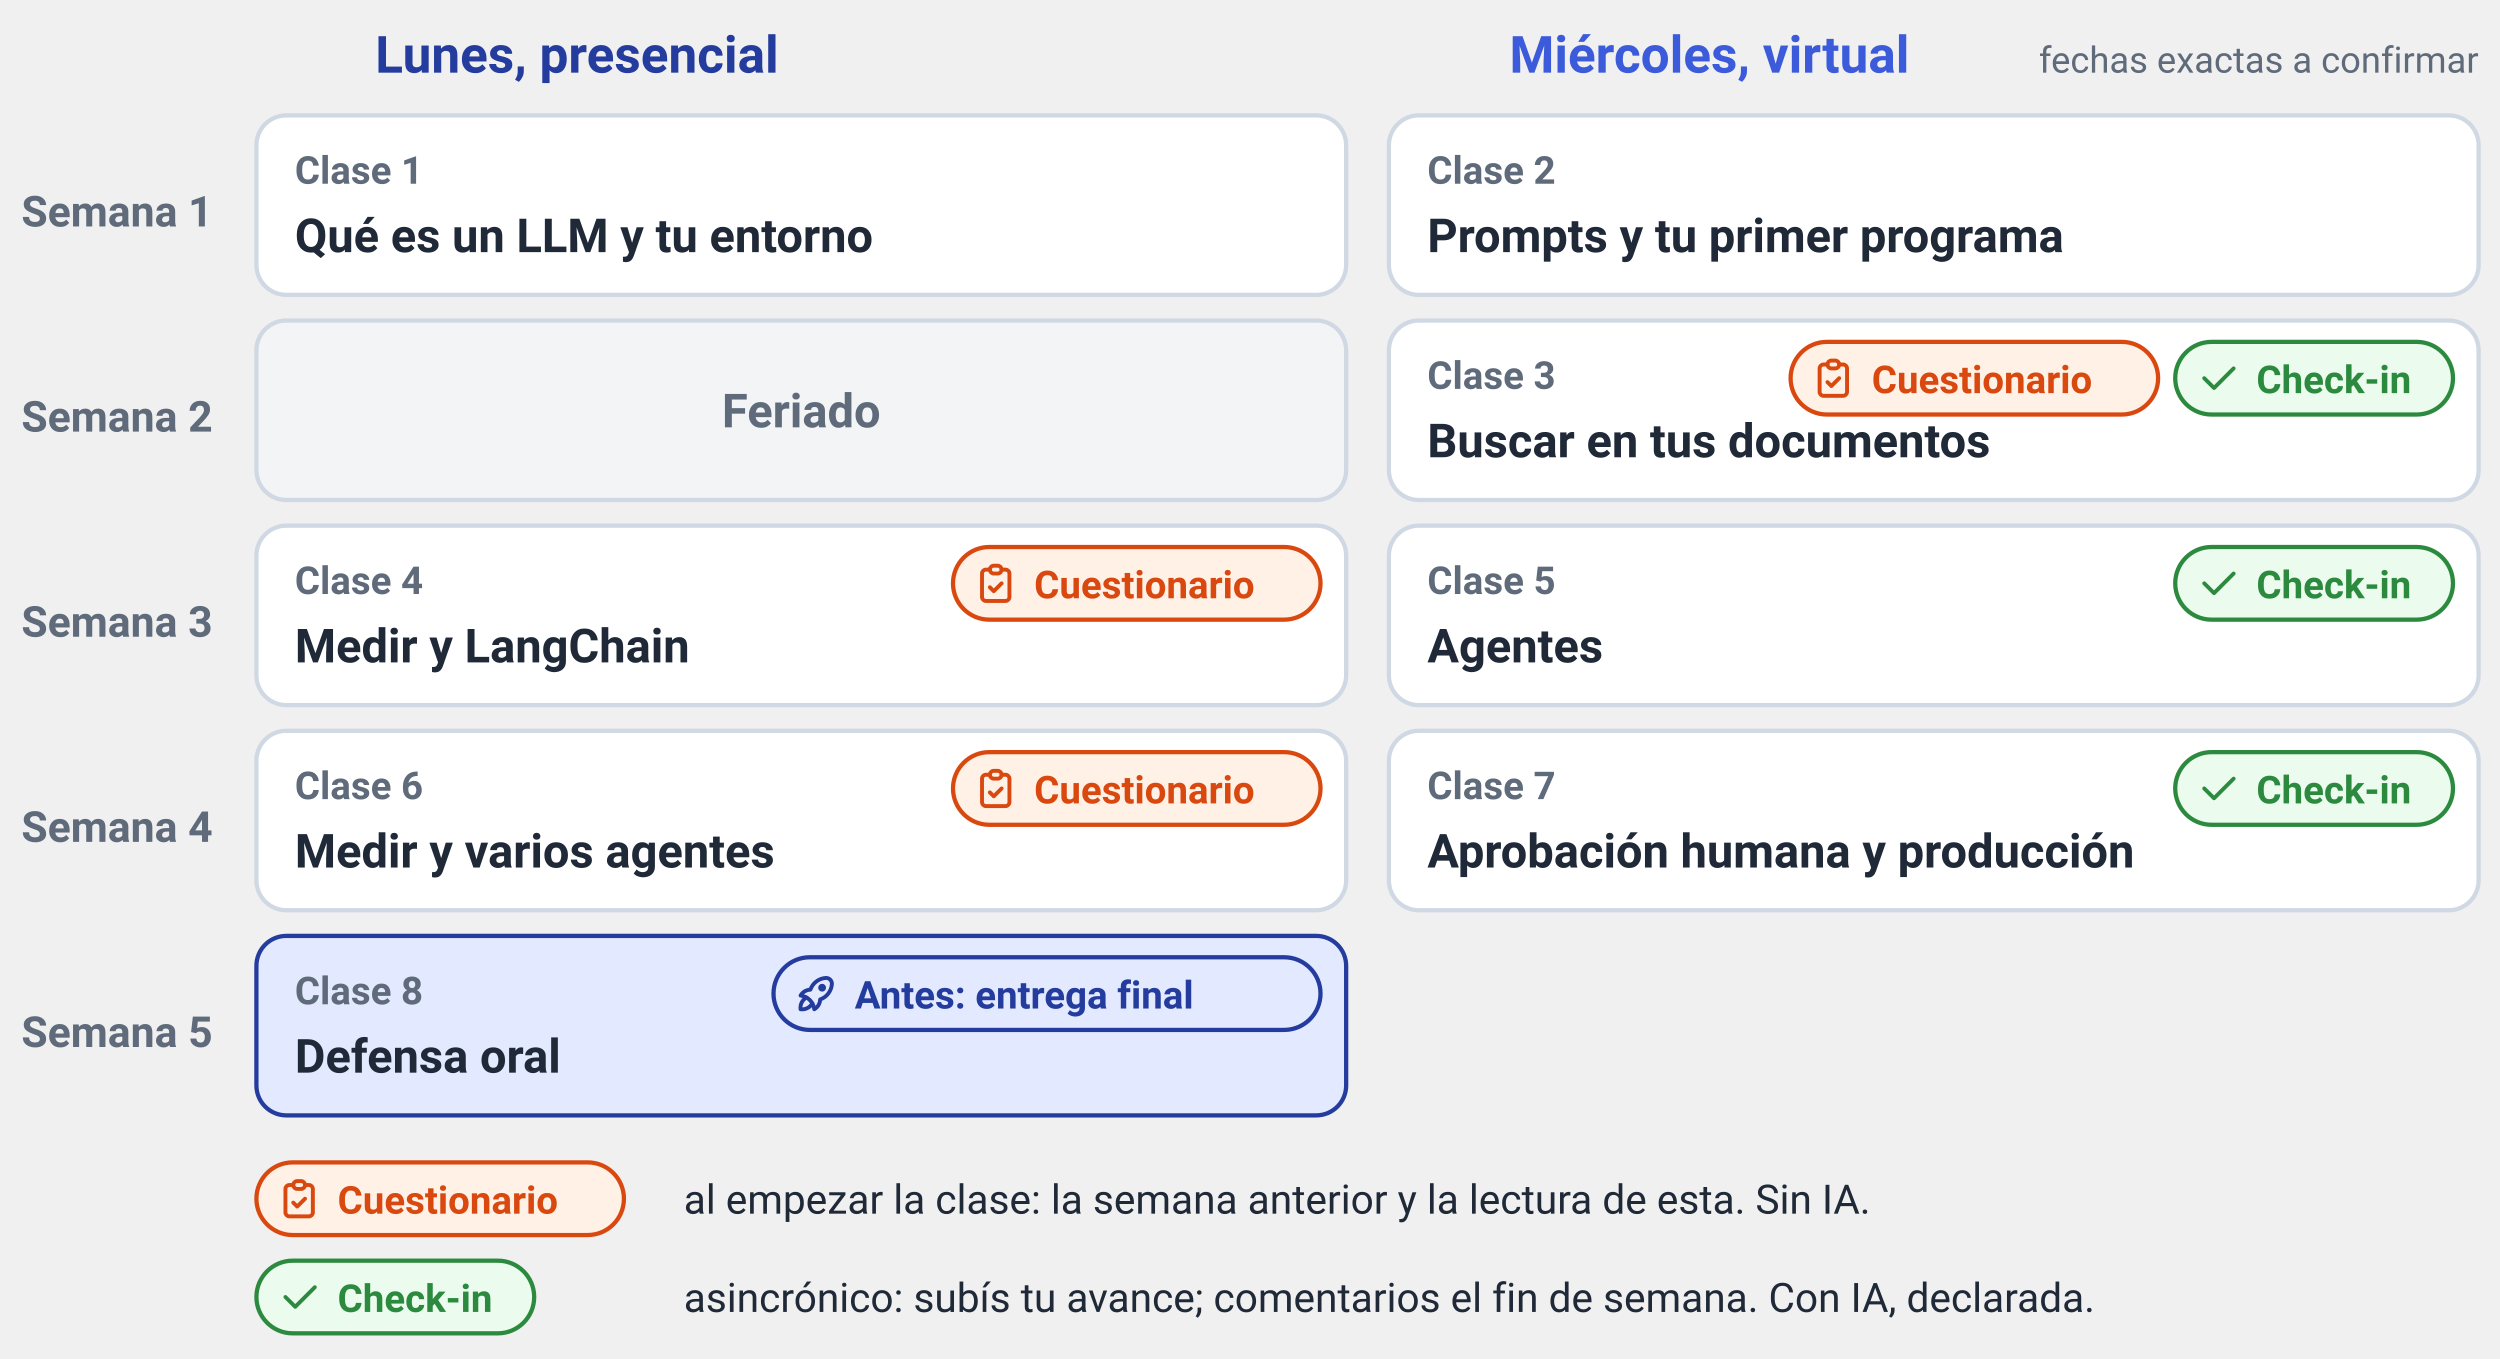
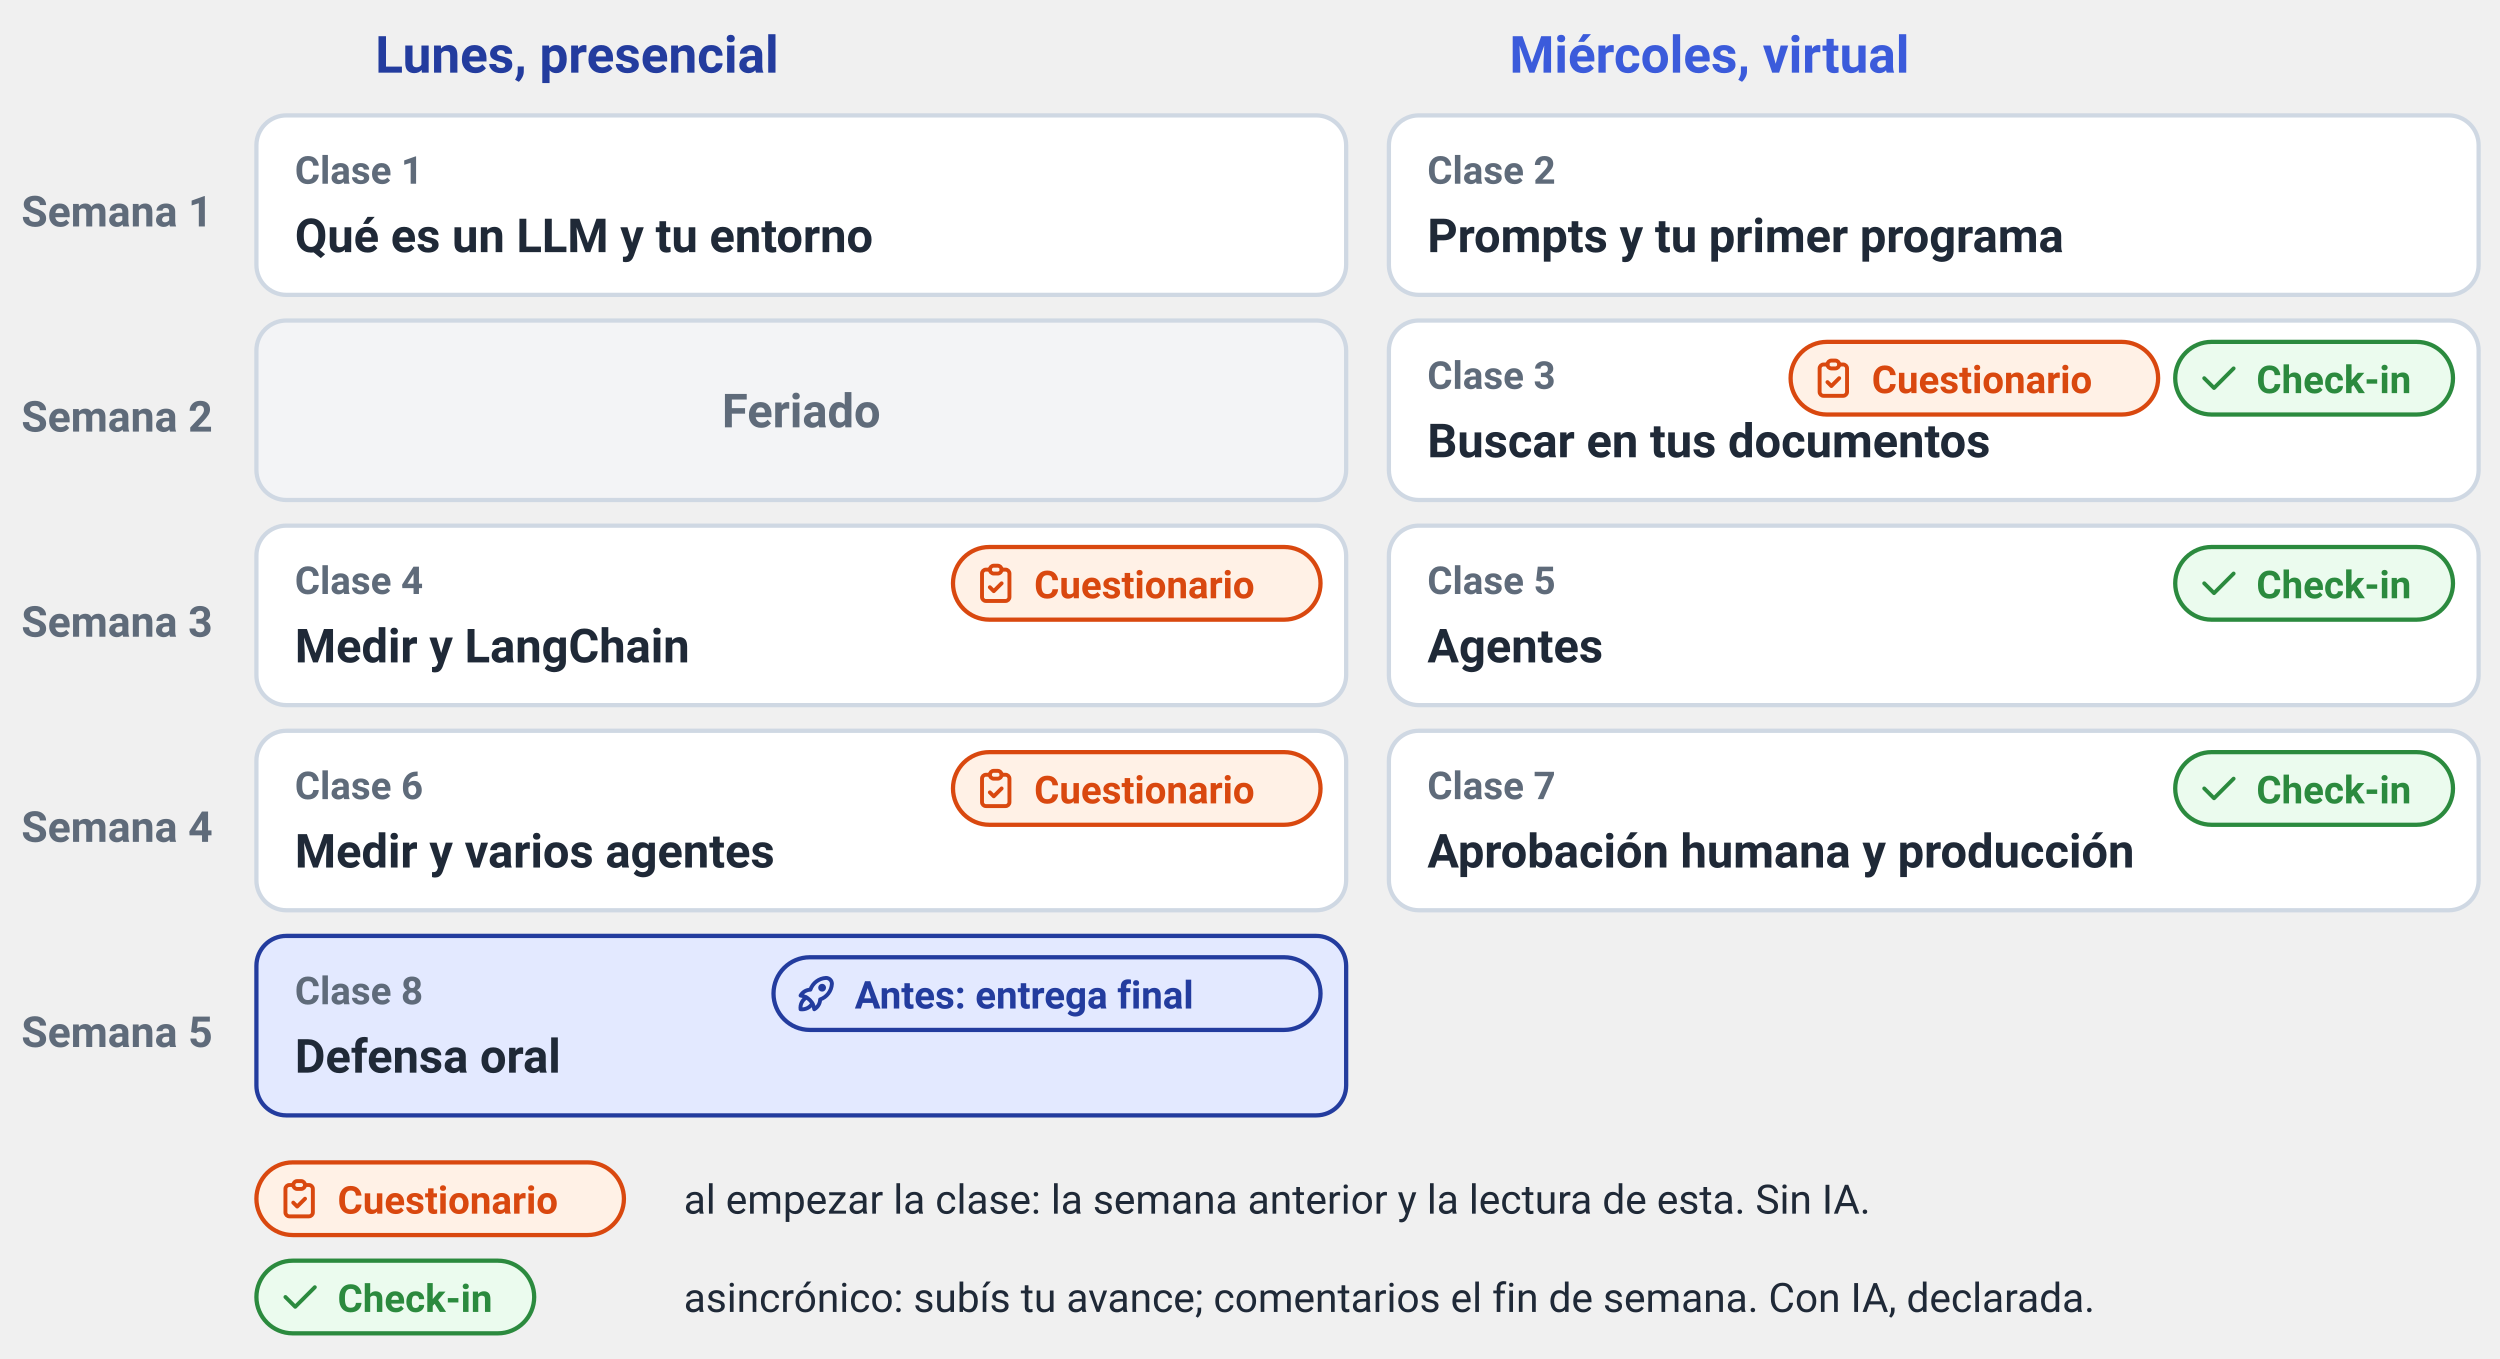
<svg xmlns="http://www.w3.org/2000/svg" viewBox="0 0 1170 636" width="1170" height="636" role="img">
  <text x="270" y="34" text-anchor="middle" font-family="Segoe UI, Roboto, Arial, sans-serif" font-size="24" font-weight="700" fill="#233c9e">Lunes, presencial</text>
  <text x="800" y="34" text-anchor="middle" font-family="Segoe UI, Roboto, Arial, sans-serif" font-size="24" font-weight="700" fill="#3b5bdb">Miércoles, virtual</text>
-   <text x="1160" y="34" text-anchor="end" font-family="Segoe UI, Roboto, Arial, sans-serif" font-size="17" font-weight="400" fill="#5f6b7a">fechas exactas a confirmar</text>
  <text x="10" y="106" text-anchor="start" font-family="Segoe UI, Roboto, Arial, sans-serif" font-size="20" font-weight="700" fill="#5f6b7a">Semana 1</text>
  <rect x="120" y="54" width="510" height="84" rx="14" fill="#ffffff" stroke="#cfd8e3" stroke-width="2" />
  <text x="138" y="86" text-anchor="start" font-family="Segoe UI, Roboto, Arial, sans-serif" font-size="18" font-weight="700" fill="#5f6b7a">Clase 1</text>
  <text x="138" y="118" text-anchor="start" font-family="Segoe UI, Roboto, Arial, sans-serif" font-size="22" font-weight="700" fill="#1f2937">Qué es un LLM y tu entorno</text>
  <rect x="650" y="54" width="510" height="84" rx="14" fill="#ffffff" stroke="#cfd8e3" stroke-width="2" />
  <text x="668" y="86" text-anchor="start" font-family="Segoe UI, Roboto, Arial, sans-serif" font-size="18" font-weight="700" fill="#5f6b7a">Clase 2</text>
  <text x="668" y="118" text-anchor="start" font-family="Segoe UI, Roboto, Arial, sans-serif" font-size="22" font-weight="700" fill="#1f2937">Prompts y tu primer programa</text>
  <text x="10" y="202" text-anchor="start" font-family="Segoe UI, Roboto, Arial, sans-serif" font-size="20" font-weight="700" fill="#5f6b7a">Semana 2</text>
  <rect x="120" y="150" width="510" height="84" rx="14" fill="#f3f4f6" stroke="#cfd8e3" stroke-width="2" />
  <text x="375" y="200" text-anchor="middle" font-family="Segoe UI, Roboto, Arial, sans-serif" font-size="22" font-weight="600" fill="#5f6b7a">Feriado</text>
  <rect x="650" y="150" width="510" height="84" rx="14" fill="#ffffff" stroke="#cfd8e3" stroke-width="2" />
  <text x="668" y="182" text-anchor="start" font-family="Segoe UI, Roboto, Arial, sans-serif" font-size="18" font-weight="700" fill="#5f6b7a">Clase 3</text>
  <text x="668" y="214" text-anchor="start" font-family="Segoe UI, Roboto, Arial, sans-serif" font-size="22" font-weight="700" fill="#1f2937">Buscar en tus documentos</text>
  <rect x="1018.0" y="160" width="130" height="34" rx="17" fill="#ebfbee" stroke="#2b8a3e" stroke-width="2" />
  <g transform="translate(1027.0,166) scale(0.9166667)" fill="none" stroke="#2b8a3e" stroke-width="2" stroke-linecap="round" stroke-linejoin="round">
    <path d="" fill="none" />
    <path d="M5 12l5 5l10 -10" />
  </g>
  <text x="1056.0" y="184" text-anchor="start" font-family="Segoe UI, Roboto, Arial, sans-serif" font-size="18" font-weight="700" fill="#2b8a3e">Check-in</text>
  <rect x="838.0" y="160" width="172" height="34" rx="17" fill="#fff1e6" stroke="#d9480f" stroke-width="2" />
  <g transform="translate(847.0,166) scale(0.9166667)" fill="none" stroke="#d9480f" stroke-width="2" stroke-linecap="round" stroke-linejoin="round">
    <path d="" fill="none" />
    <path d="M9 5h-2a2 2 0 0 0 -2 2v12a2 2 0 0 0 2 2h10a2 2 0 0 0 2 -2v-12a2 2 0 0 0 -2 -2h-2" />
    <path d="M9 5a2 2 0 0 1 2 -2h2a2 2 0 0 1 2 2a2 2 0 0 1 -2 2h-2a2 2 0 0 1 -2 -2" />
    <path d="M9 14l2 2l4 -4" />
  </g>
  <text x="876.0" y="184" text-anchor="start" font-family="Segoe UI, Roboto, Arial, sans-serif" font-size="18" font-weight="700" fill="#d9480f">Cuestionario</text>
  <text x="10" y="298" text-anchor="start" font-family="Segoe UI, Roboto, Arial, sans-serif" font-size="20" font-weight="700" fill="#5f6b7a">Semana 3</text>
  <rect x="120" y="246" width="510" height="84" rx="14" fill="#ffffff" stroke="#cfd8e3" stroke-width="2" />
  <text x="138" y="278" text-anchor="start" font-family="Segoe UI, Roboto, Arial, sans-serif" font-size="18" font-weight="700" fill="#5f6b7a">Clase 4</text>
  <text x="138" y="310" text-anchor="start" font-family="Segoe UI, Roboto, Arial, sans-serif" font-size="22" font-weight="700" fill="#1f2937">Medir y LangChain</text>
  <rect x="446.0" y="256" width="172" height="34" rx="17" fill="#fff1e6" stroke="#d9480f" stroke-width="2" />
  <g transform="translate(455.0,262) scale(0.9166667)" fill="none" stroke="#d9480f" stroke-width="2" stroke-linecap="round" stroke-linejoin="round">
    <path d="" fill="none" />
    <path d="M9 5h-2a2 2 0 0 0 -2 2v12a2 2 0 0 0 2 2h10a2 2 0 0 0 2 -2v-12a2 2 0 0 0 -2 -2h-2" />
    <path d="M9 5a2 2 0 0 1 2 -2h2a2 2 0 0 1 2 2a2 2 0 0 1 -2 2h-2a2 2 0 0 1 -2 -2" />
    <path d="M9 14l2 2l4 -4" />
  </g>
  <text x="484.0" y="280" text-anchor="start" font-family="Segoe UI, Roboto, Arial, sans-serif" font-size="18" font-weight="700" fill="#d9480f">Cuestionario</text>
  <rect x="650" y="246" width="510" height="84" rx="14" fill="#ffffff" stroke="#cfd8e3" stroke-width="2" />
  <text x="668" y="278" text-anchor="start" font-family="Segoe UI, Roboto, Arial, sans-serif" font-size="18" font-weight="700" fill="#5f6b7a">Clase 5</text>
  <text x="668" y="310" text-anchor="start" font-family="Segoe UI, Roboto, Arial, sans-serif" font-size="22" font-weight="700" fill="#1f2937">Agentes</text>
  <rect x="1018.0" y="256" width="130" height="34" rx="17" fill="#ebfbee" stroke="#2b8a3e" stroke-width="2" />
  <g transform="translate(1027.0,262) scale(0.9166667)" fill="none" stroke="#2b8a3e" stroke-width="2" stroke-linecap="round" stroke-linejoin="round">
    <path d="" fill="none" />
    <path d="M5 12l5 5l10 -10" />
  </g>
  <text x="1056.0" y="280" text-anchor="start" font-family="Segoe UI, Roboto, Arial, sans-serif" font-size="18" font-weight="700" fill="#2b8a3e">Check-in</text>
  <text x="10" y="394" text-anchor="start" font-family="Segoe UI, Roboto, Arial, sans-serif" font-size="20" font-weight="700" fill="#5f6b7a">Semana 4</text>
  <rect x="120" y="342" width="510" height="84" rx="14" fill="#ffffff" stroke="#cfd8e3" stroke-width="2" />
  <text x="138" y="374" text-anchor="start" font-family="Segoe UI, Roboto, Arial, sans-serif" font-size="18" font-weight="700" fill="#5f6b7a">Clase 6</text>
  <text x="138" y="406" text-anchor="start" font-family="Segoe UI, Roboto, Arial, sans-serif" font-size="22" font-weight="700" fill="#1f2937">Medir y varios agentes</text>
  <rect x="446.0" y="352" width="172" height="34" rx="17" fill="#fff1e6" stroke="#d9480f" stroke-width="2" />
  <g transform="translate(455.0,358) scale(0.9166667)" fill="none" stroke="#d9480f" stroke-width="2" stroke-linecap="round" stroke-linejoin="round">
    <path d="" fill="none" />
    <path d="M9 5h-2a2 2 0 0 0 -2 2v12a2 2 0 0 0 2 2h10a2 2 0 0 0 2 -2v-12a2 2 0 0 0 -2 -2h-2" />
    <path d="M9 5a2 2 0 0 1 2 -2h2a2 2 0 0 1 2 2a2 2 0 0 1 -2 2h-2a2 2 0 0 1 -2 -2" />
    <path d="M9 14l2 2l4 -4" />
  </g>
  <text x="484.0" y="376" text-anchor="start" font-family="Segoe UI, Roboto, Arial, sans-serif" font-size="18" font-weight="700" fill="#d9480f">Cuestionario</text>
  <rect x="650" y="342" width="510" height="84" rx="14" fill="#ffffff" stroke="#cfd8e3" stroke-width="2" />
  <text x="668" y="374" text-anchor="start" font-family="Segoe UI, Roboto, Arial, sans-serif" font-size="18" font-weight="700" fill="#5f6b7a">Clase 7</text>
  <text x="668" y="406" text-anchor="start" font-family="Segoe UI, Roboto, Arial, sans-serif" font-size="22" font-weight="700" fill="#1f2937">Aprobación humana y producción</text>
  <rect x="1018.0" y="352" width="130" height="34" rx="17" fill="#ebfbee" stroke="#2b8a3e" stroke-width="2" />
  <g transform="translate(1027.0,358) scale(0.9166667)" fill="none" stroke="#2b8a3e" stroke-width="2" stroke-linecap="round" stroke-linejoin="round">
    <path d="" fill="none" />
    <path d="M5 12l5 5l10 -10" />
  </g>
  <text x="1056.0" y="376" text-anchor="start" font-family="Segoe UI, Roboto, Arial, sans-serif" font-size="18" font-weight="700" fill="#2b8a3e">Check-in</text>
  <text x="10" y="490" text-anchor="start" font-family="Segoe UI, Roboto, Arial, sans-serif" font-size="20" font-weight="700" fill="#5f6b7a">Semana 5</text>
  <rect x="120" y="438" width="510" height="84" rx="14" fill="#e3e9ff" stroke="#233c9e" stroke-width="2" />
  <text x="138" y="470" text-anchor="start" font-family="Segoe UI, Roboto, Arial, sans-serif" font-size="18" font-weight="700" fill="#5f6b7a">Clase 8</text>
  <text x="138" y="502" text-anchor="start" font-family="Segoe UI, Roboto, Arial, sans-serif" font-size="22" font-weight="700" fill="#1f2937">Defensa oral</text>
  <rect x="362.0" y="448" width="256" height="34" rx="17" fill="#e3e9ff" stroke="#233c9e" stroke-width="2" />
  <g transform="translate(371.0,454) scale(0.9166667)" fill="none" stroke="#233c9e" stroke-width="2" stroke-linecap="round" stroke-linejoin="round">
    <path d="" fill="none" />
    <path d="M4 13a8 8 0 0 1 7 7a6 6 0 0 0 3 -5a9 9 0 0 0 6 -8a3 3 0 0 0 -3 -3a9 9 0 0 0 -8 6a6 6 0 0 0 -5 3" />
    <path d="M7 14a6 6 0 0 0 -3 6a6 6 0 0 0 6 -3" />
    <path d="M14 9a1 1 0 1 0 2 0a1 1 0 1 0 -2 0" />
  </g>
  <text x="400.0" y="472" text-anchor="start" font-family="Segoe UI, Roboto, Arial, sans-serif" font-size="18" font-weight="700" fill="#233c9e">Antes: entrega final</text>
  <rect x="120" y="544" width="172" height="34" rx="17" fill="#fff1e6" stroke="#d9480f" stroke-width="2" />
  <g transform="translate(129,550) scale(0.9166667)" fill="none" stroke="#d9480f" stroke-width="2" stroke-linecap="round" stroke-linejoin="round">
    <path d="" fill="none" />
    <path d="M9 5h-2a2 2 0 0 0 -2 2v12a2 2 0 0 0 2 2h10a2 2 0 0 0 2 -2v-12a2 2 0 0 0 -2 -2h-2" />
    <path d="M9 5a2 2 0 0 1 2 -2h2a2 2 0 0 1 2 2a2 2 0 0 1 -2 2h-2a2 2 0 0 1 -2 -2" />
    <path d="M9 14l2 2l4 -4" />
  </g>
  <text x="158" y="568" text-anchor="start" font-family="Segoe UI, Roboto, Arial, sans-serif" font-size="18" font-weight="700" fill="#d9480f">Cuestionario</text>
  <text x="320" y="568" text-anchor="start" font-family="Segoe UI, Roboto, Arial, sans-serif" font-size="19" font-weight="400" fill="#1f2937">al empezar la clase: la semana anterior y la lectura de esta. Sin IA.</text>
  <rect x="120" y="590" width="130" height="34" rx="17" fill="#ebfbee" stroke="#2b8a3e" stroke-width="2" />
  <g transform="translate(129,596) scale(0.9166667)" fill="none" stroke="#2b8a3e" stroke-width="2" stroke-linecap="round" stroke-linejoin="round">
    <path d="" fill="none" />
    <path d="M5 12l5 5l10 -10" />
  </g>
  <text x="158" y="614" text-anchor="start" font-family="Segoe UI, Roboto, Arial, sans-serif" font-size="18" font-weight="700" fill="#2b8a3e">Check-in</text>
  <text x="320" y="614" text-anchor="start" font-family="Segoe UI, Roboto, Arial, sans-serif" font-size="19" font-weight="400" fill="#1f2937">asincrónico: subís tu avance; comentarios el fin de semana. Con IA, declarada.</text>
</svg>
